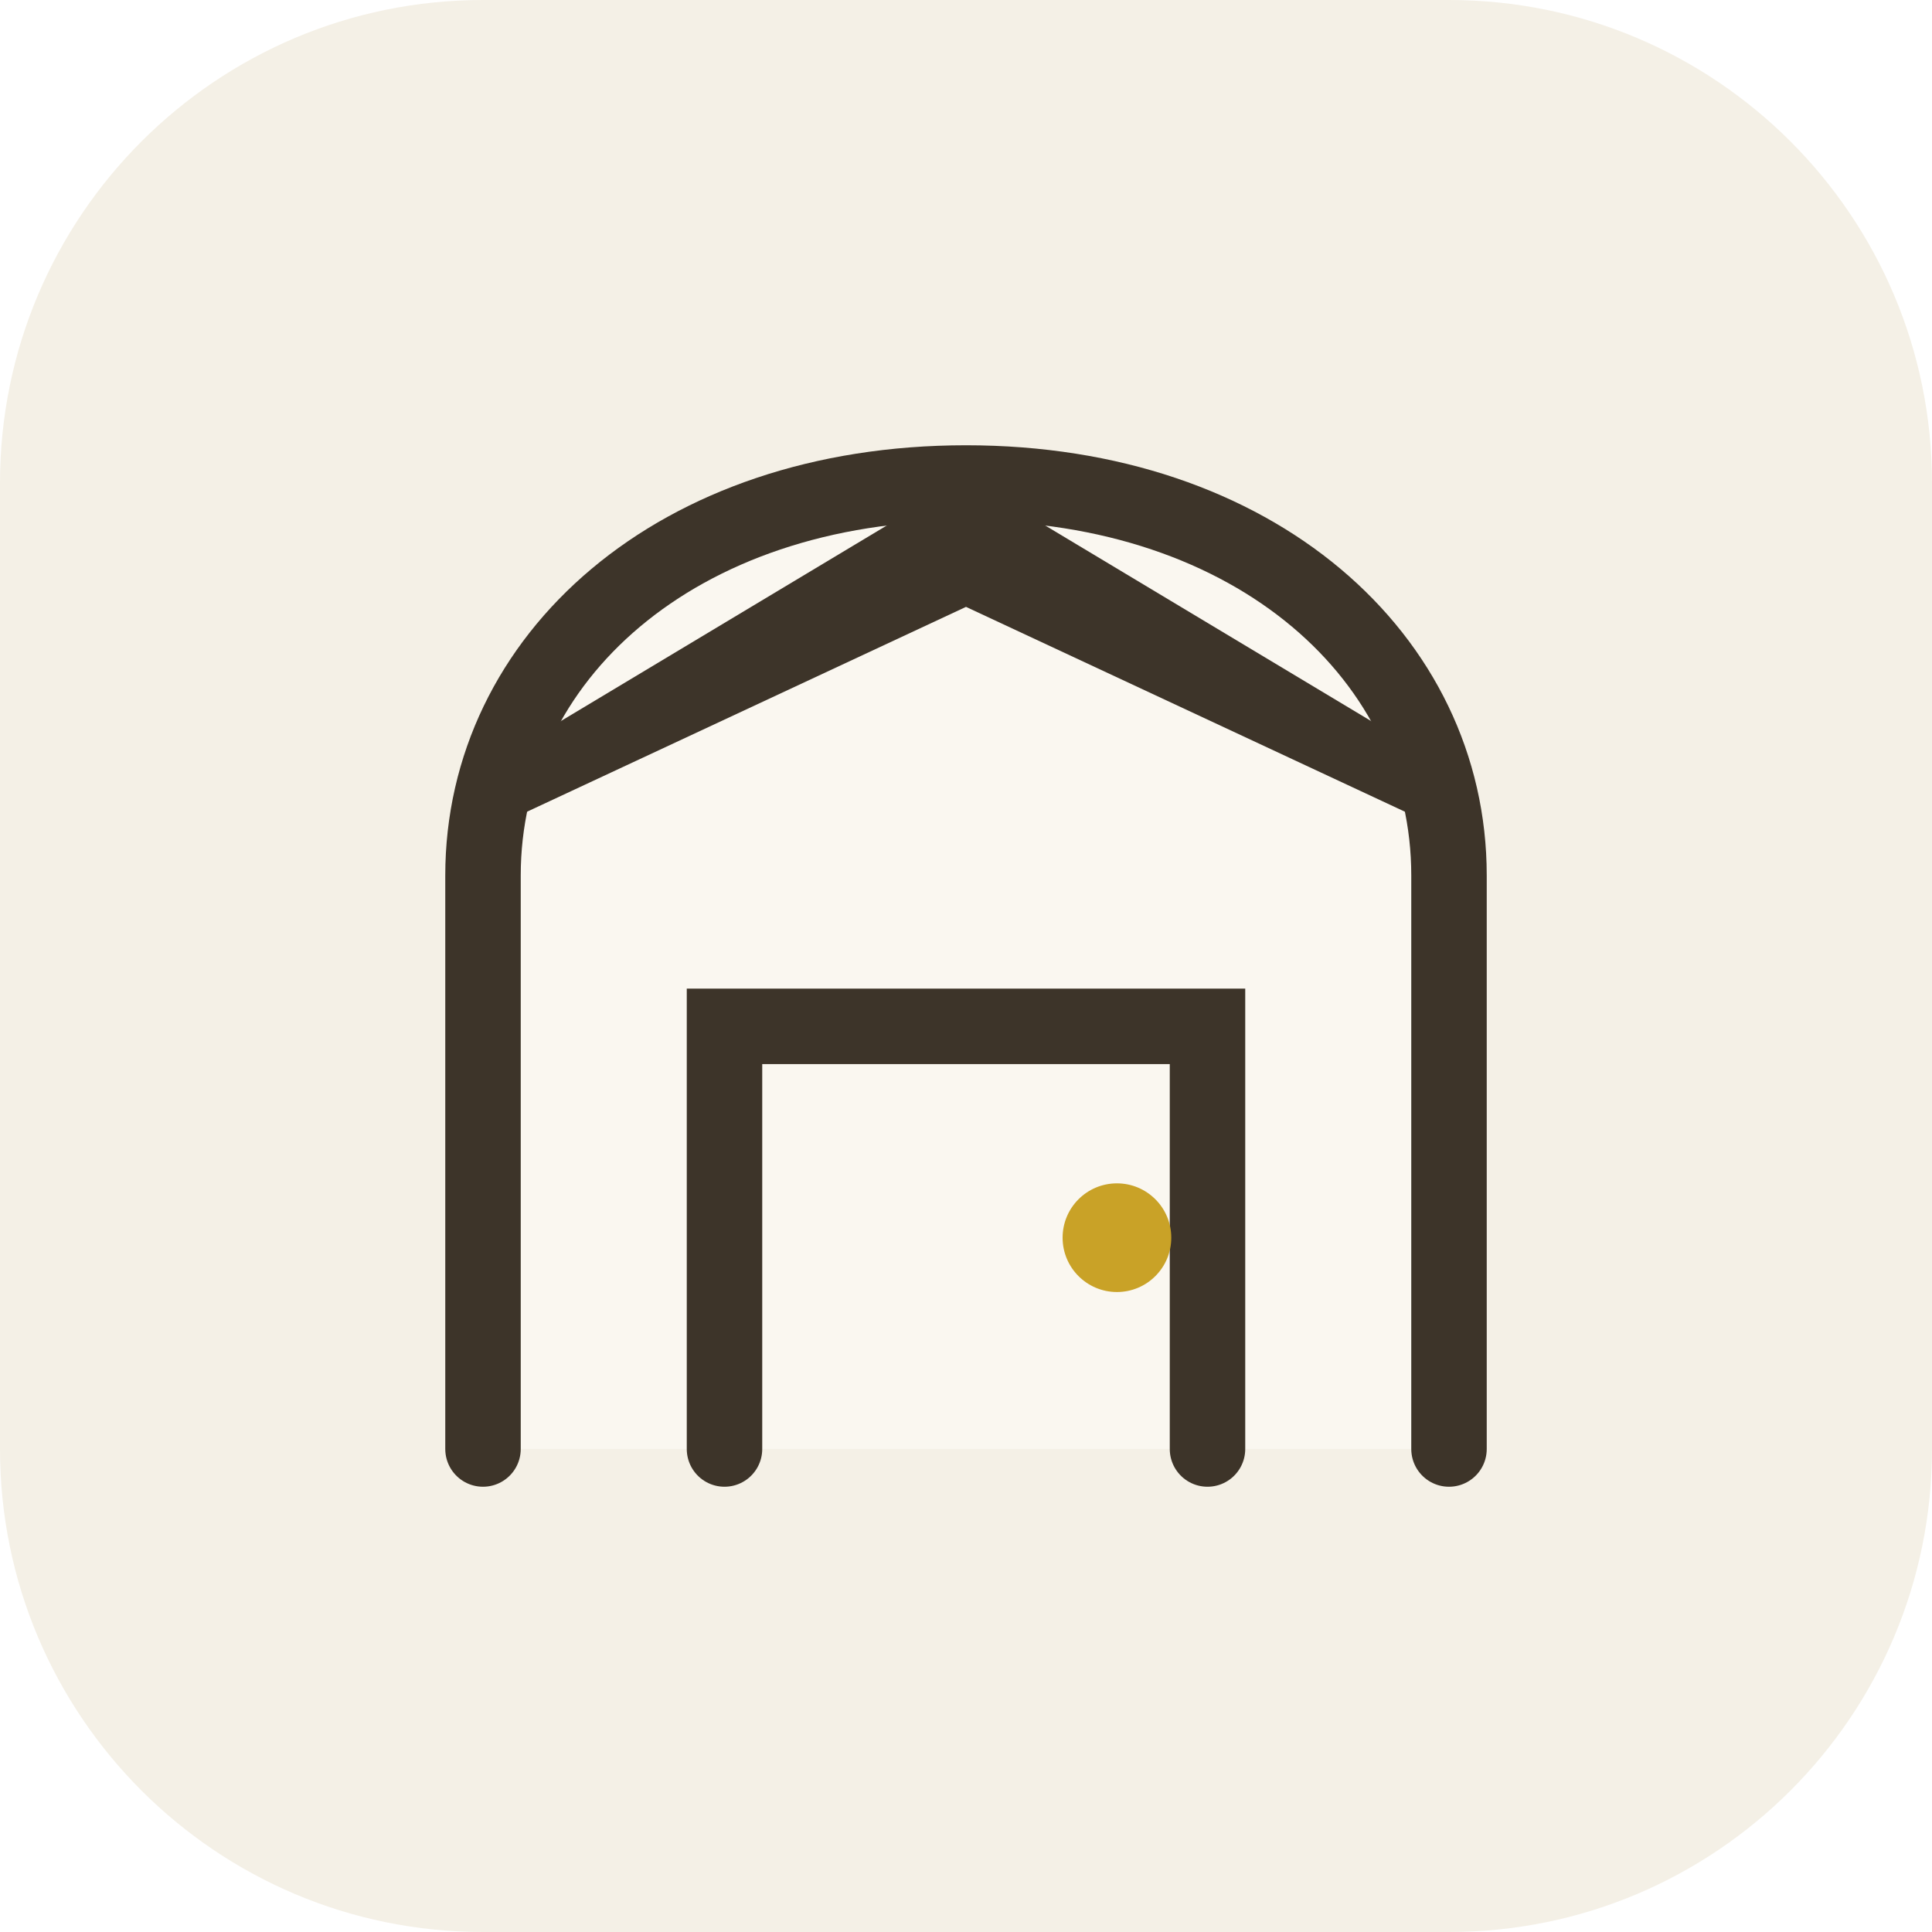
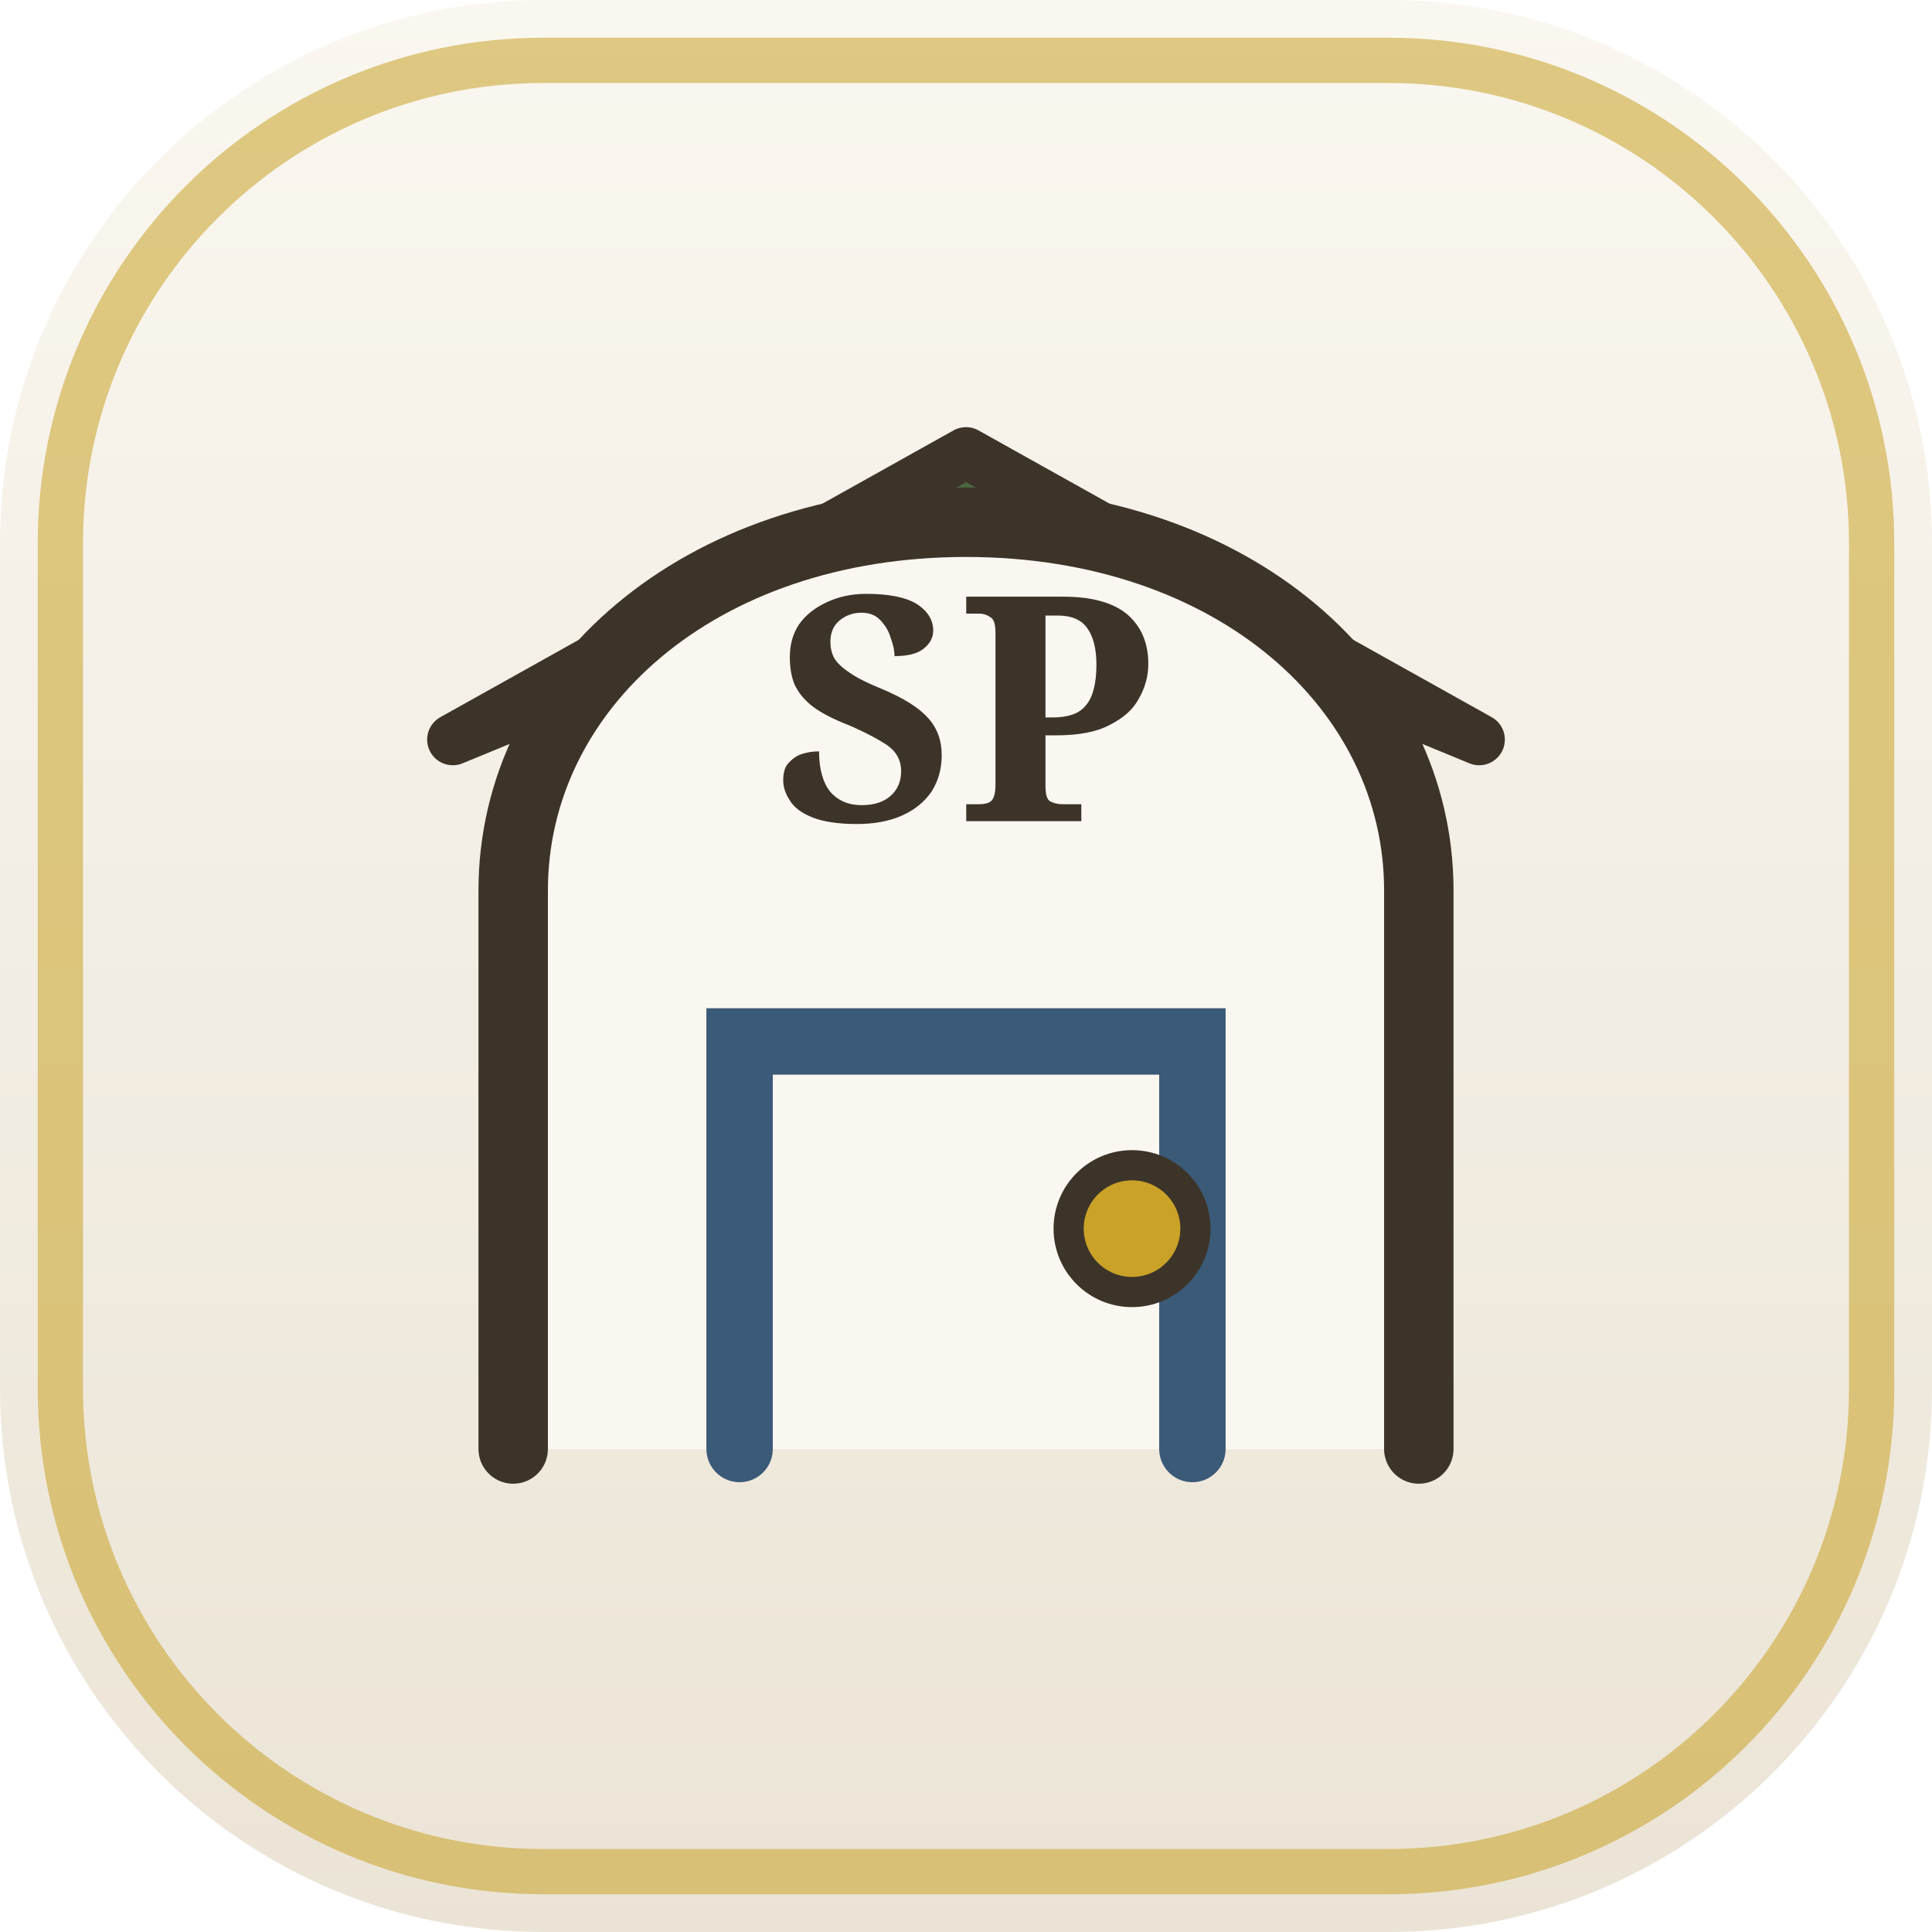
<svg xmlns="http://www.w3.org/2000/svg" viewBox="0 0 32 32" role="img" aria-label="Simple Property Tools">
-   <rect width="32" height="32" rx="8" fill="#f4f0e6" />
-   <path d="M8 24V14.5c0-3.6 3.2-6.5 8-6.5s8 2.9 8 6.5V24" fill="#faf7f0" stroke="#3d3429" stroke-width="1.25" stroke-linecap="round" stroke-linejoin="round" />
-   <path d="M16 8.5 8.5 13 16 9.5 23.5 13 16 8.5z" fill="#4a6741" stroke="#3d3429" stroke-width="1" stroke-linejoin="round" />
-   <path d="M12 24V17h8v7" fill="none" stroke="#3d3429" stroke-width="1.25" stroke-linecap="round" />
-   <circle cx="18.5" cy="20.5" r="0.9" fill="#c9a227" />
+   <defs>
+     <linearGradient id="spt-bg" x1="0" y1="0" x2="0" y2="1">
+       <stop offset="0" stop-color="#faf7f0" />
+       <stop offset="1" stop-color="#ebe4d6" />
+     </linearGradient>
+   </defs>
+   <rect width="32" height="32" rx="9" fill="url(#spt-bg)" />
+   <rect x="1" y="1" width="30" height="30" rx="8" fill="none" stroke="#c9a227" stroke-width="0.75" opacity="0.55" />
+   <path d="M16 7.5 7.5 12.25 16 8.75 24.5 12.25 16 7.5z" fill="#4a6741" stroke="#3d3429" stroke-width="0.85" stroke-linejoin="round" />
+   <path d="M8.5 24V14.75c0-3.35 3.05-6.1 7.5-6.1s7.5 2.75 7.5 6.1V24" fill="#faf7f0" stroke="#3d3429" stroke-width="1.15" stroke-linecap="round" stroke-linejoin="round" />
+   <path d="M12.25 24V17.25h7.5V24" fill="none" stroke="#3b5a78" stroke-width="1.1" stroke-linecap="round" />
+   <circle cx="18.75" cy="20.35" r="1.05" fill="#c9a227" stroke="#3d3429" stroke-width="0.5" />
+   <text x="16" y="13.6" text-anchor="middle" font-family="Georgia, serif" font-size="5.2" font-weight="700" fill="#3d3429">SP</text>
</svg>
